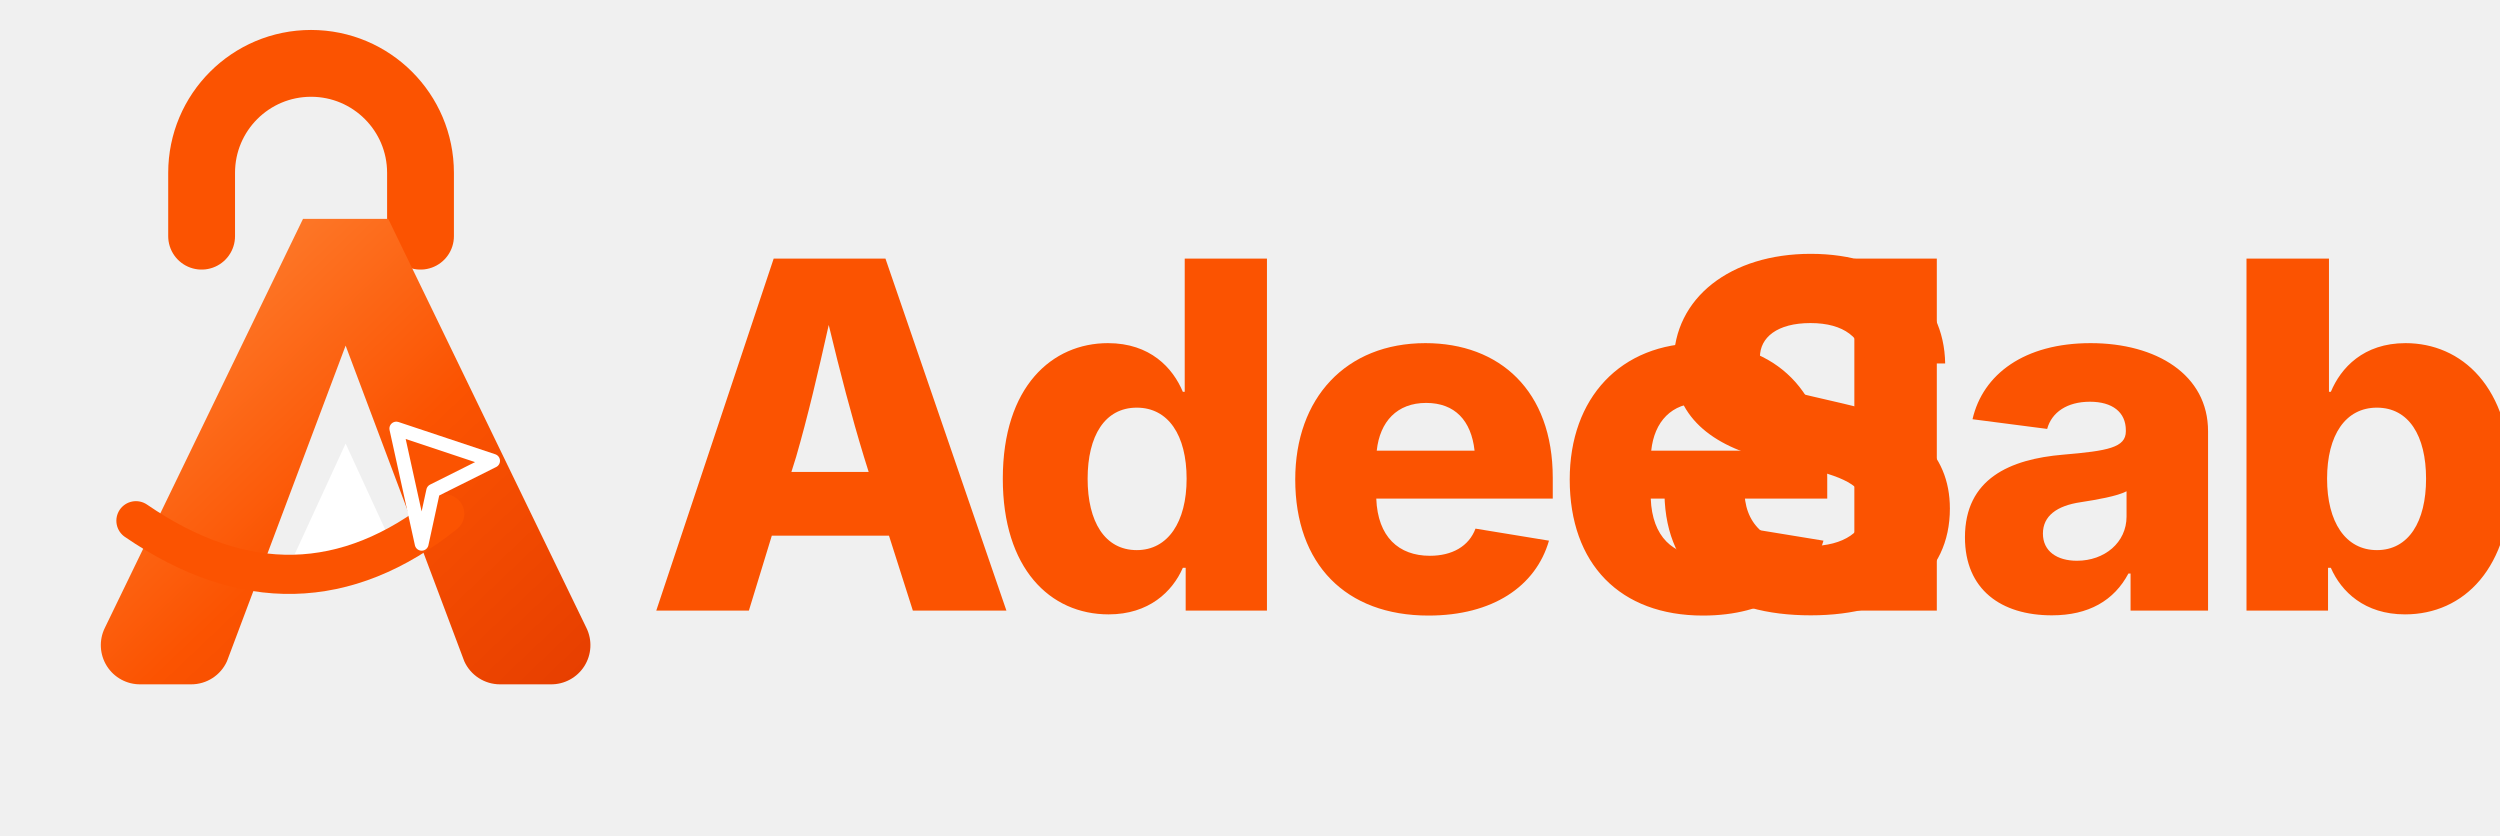
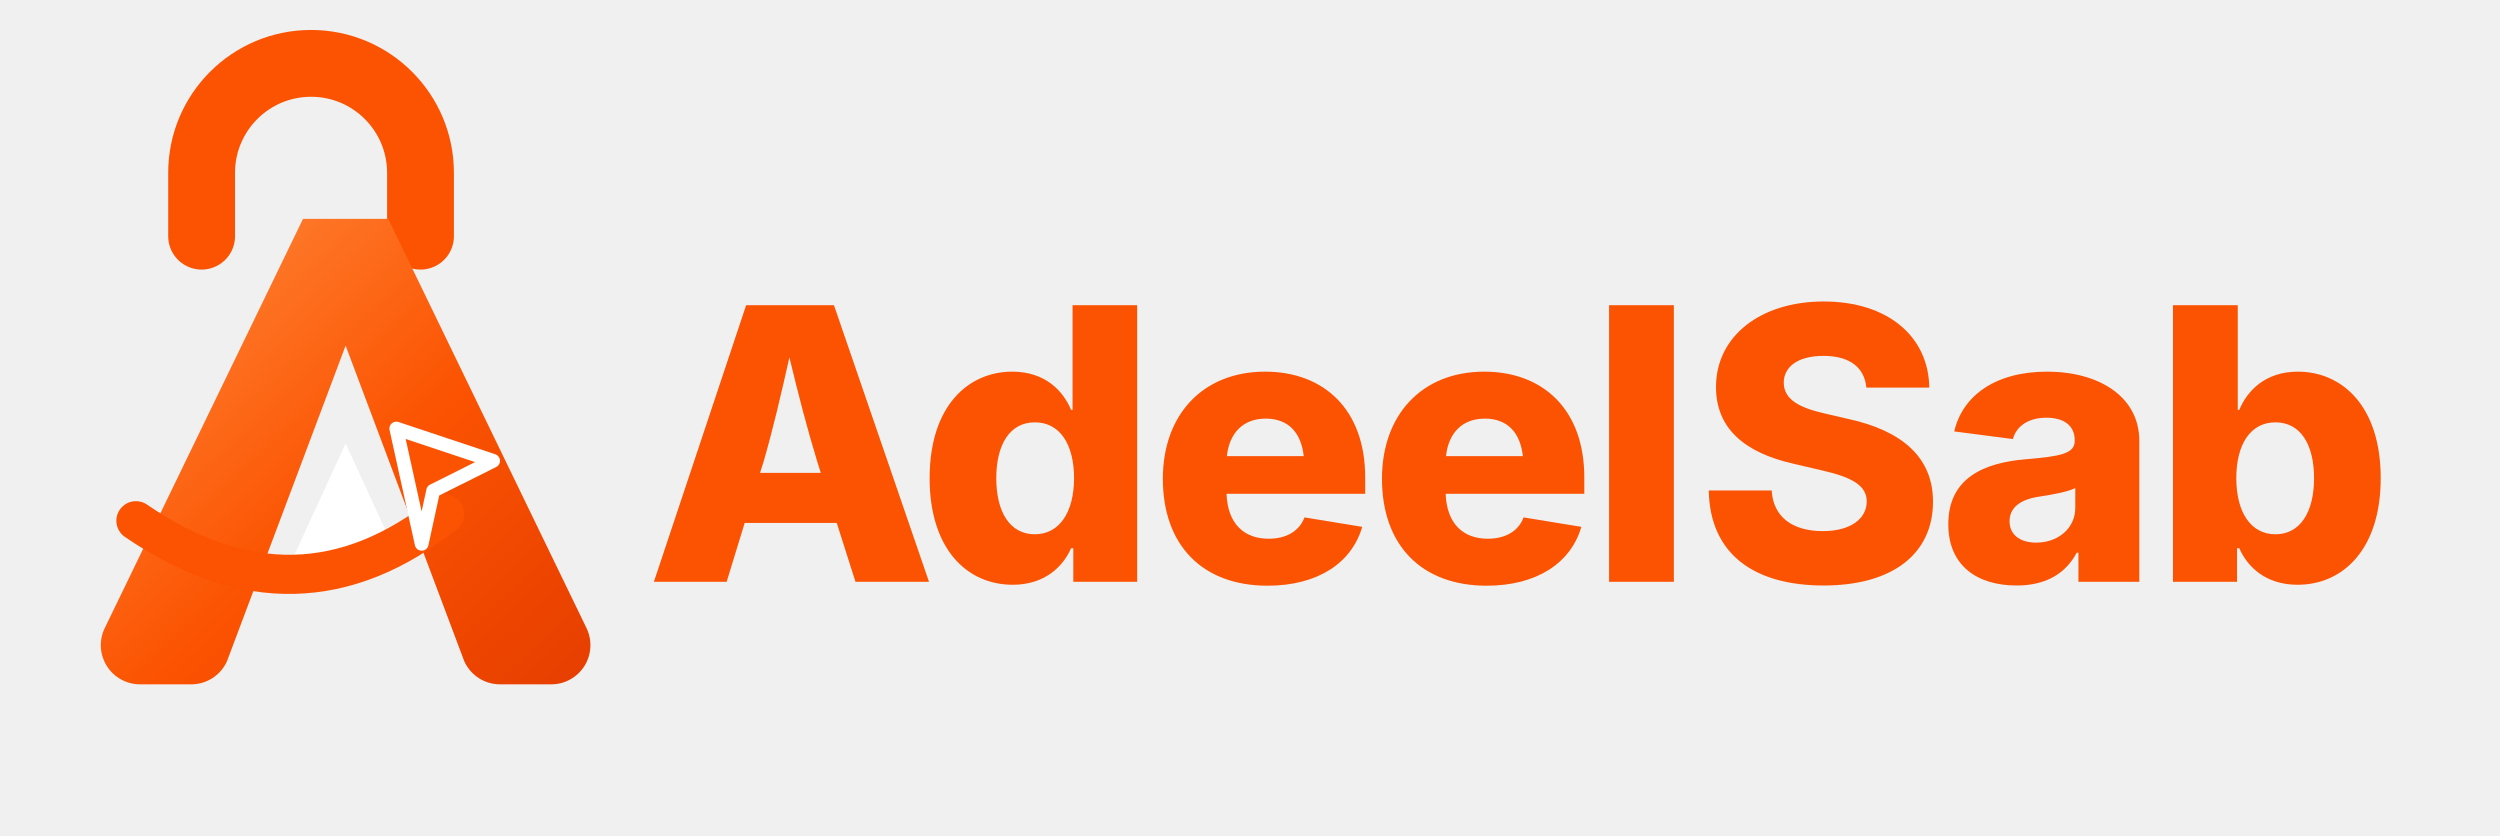
<svg xmlns="http://www.w3.org/2000/svg" viewBox="0 0 2170 725" width="2170" height="725" role="img" aria-label="AdeelSab">
  <defs>
    <linearGradient id="asBag" x1="0" y1="0" x2="1" y2="1">
      <stop offset="0%" stop-color="#FF8B3D" />
      <stop offset="55%" stop-color="#FB5301" />
      <stop offset="100%" stop-color="#E63E00" />
    </linearGradient>
  </defs>
  <path d="M175 205 V150 a95 95 0 0 1 190 0 V205" fill="none" stroke="#FB5301" stroke-width="58" stroke-linecap="round" />
  <path d="M263 190 h74 l172 355 a34 34 0 0 1 -31 49 h-44 a34 34 0 0 1 -31 -20 L300 300 L197 574 a34 34 0 0 1 -31 20 h-44 a34 34 0 0 1 -31 -49 Z" fill="url(#asBag)" />
  <path d="M300 385 l46 100 h-92 Z" fill="#FFFFFF" />
  <path d="M118 452 q140 96 268 -6" fill="none" stroke="#FB5301" stroke-width="34" stroke-linecap="round" />
  <path d="M344 372 l84 28 -52 26 -10 46 Z" fill="#FB5301" stroke="#FFFFFF" stroke-width="12" stroke-linejoin="round" />
-   <g font-family="Inter, 'Segoe UI', Arial, sans-serif" font-weight="800" font-size="420" letter-spacing="-14">
-     <text x="560" y="530" fill="#FB5301">Adeel</text>
-     <text x="1430" y="530" fill="#FB5301">Sab</text>
-   </g>
+   <text x="560" y="505" font-family="Inter, 'Segoe UI', Arial, sans-serif" font-weight="800" font-size="330" letter-spacing="-8" fill="#FB5301">Adeel<tspan fill="#FB5301">Sab</tspan>
+   </text>
</svg>
